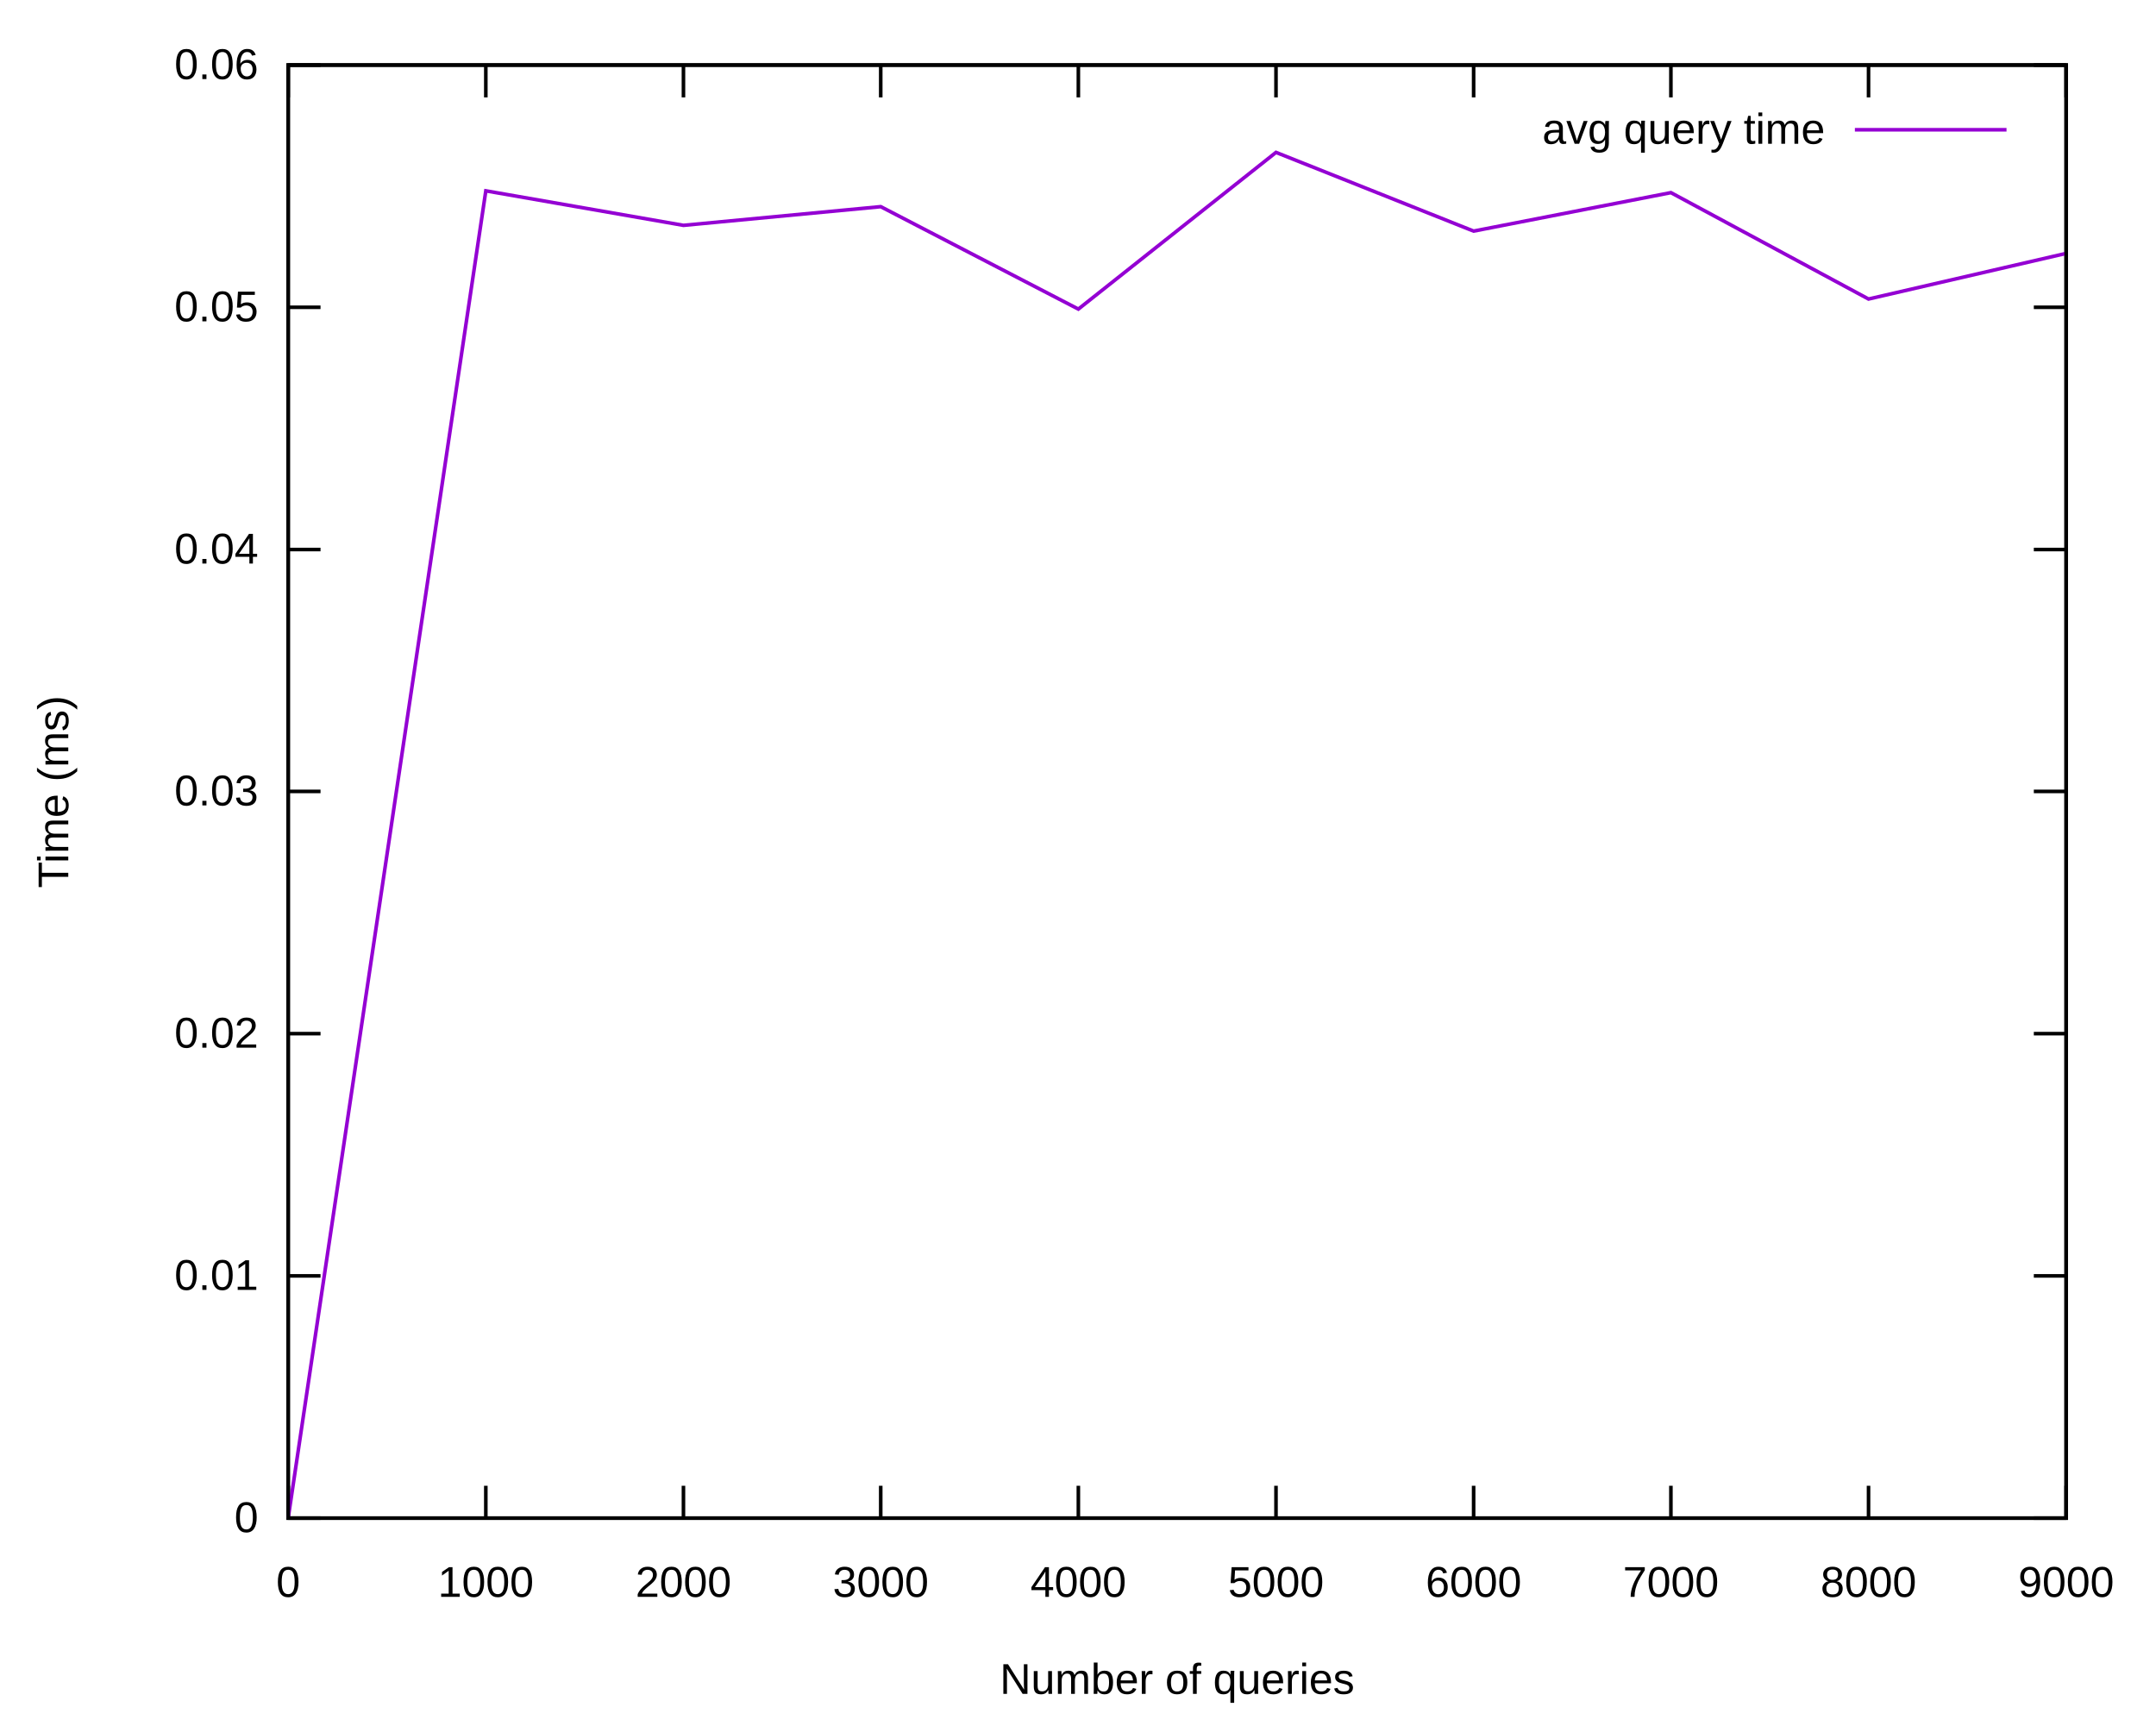
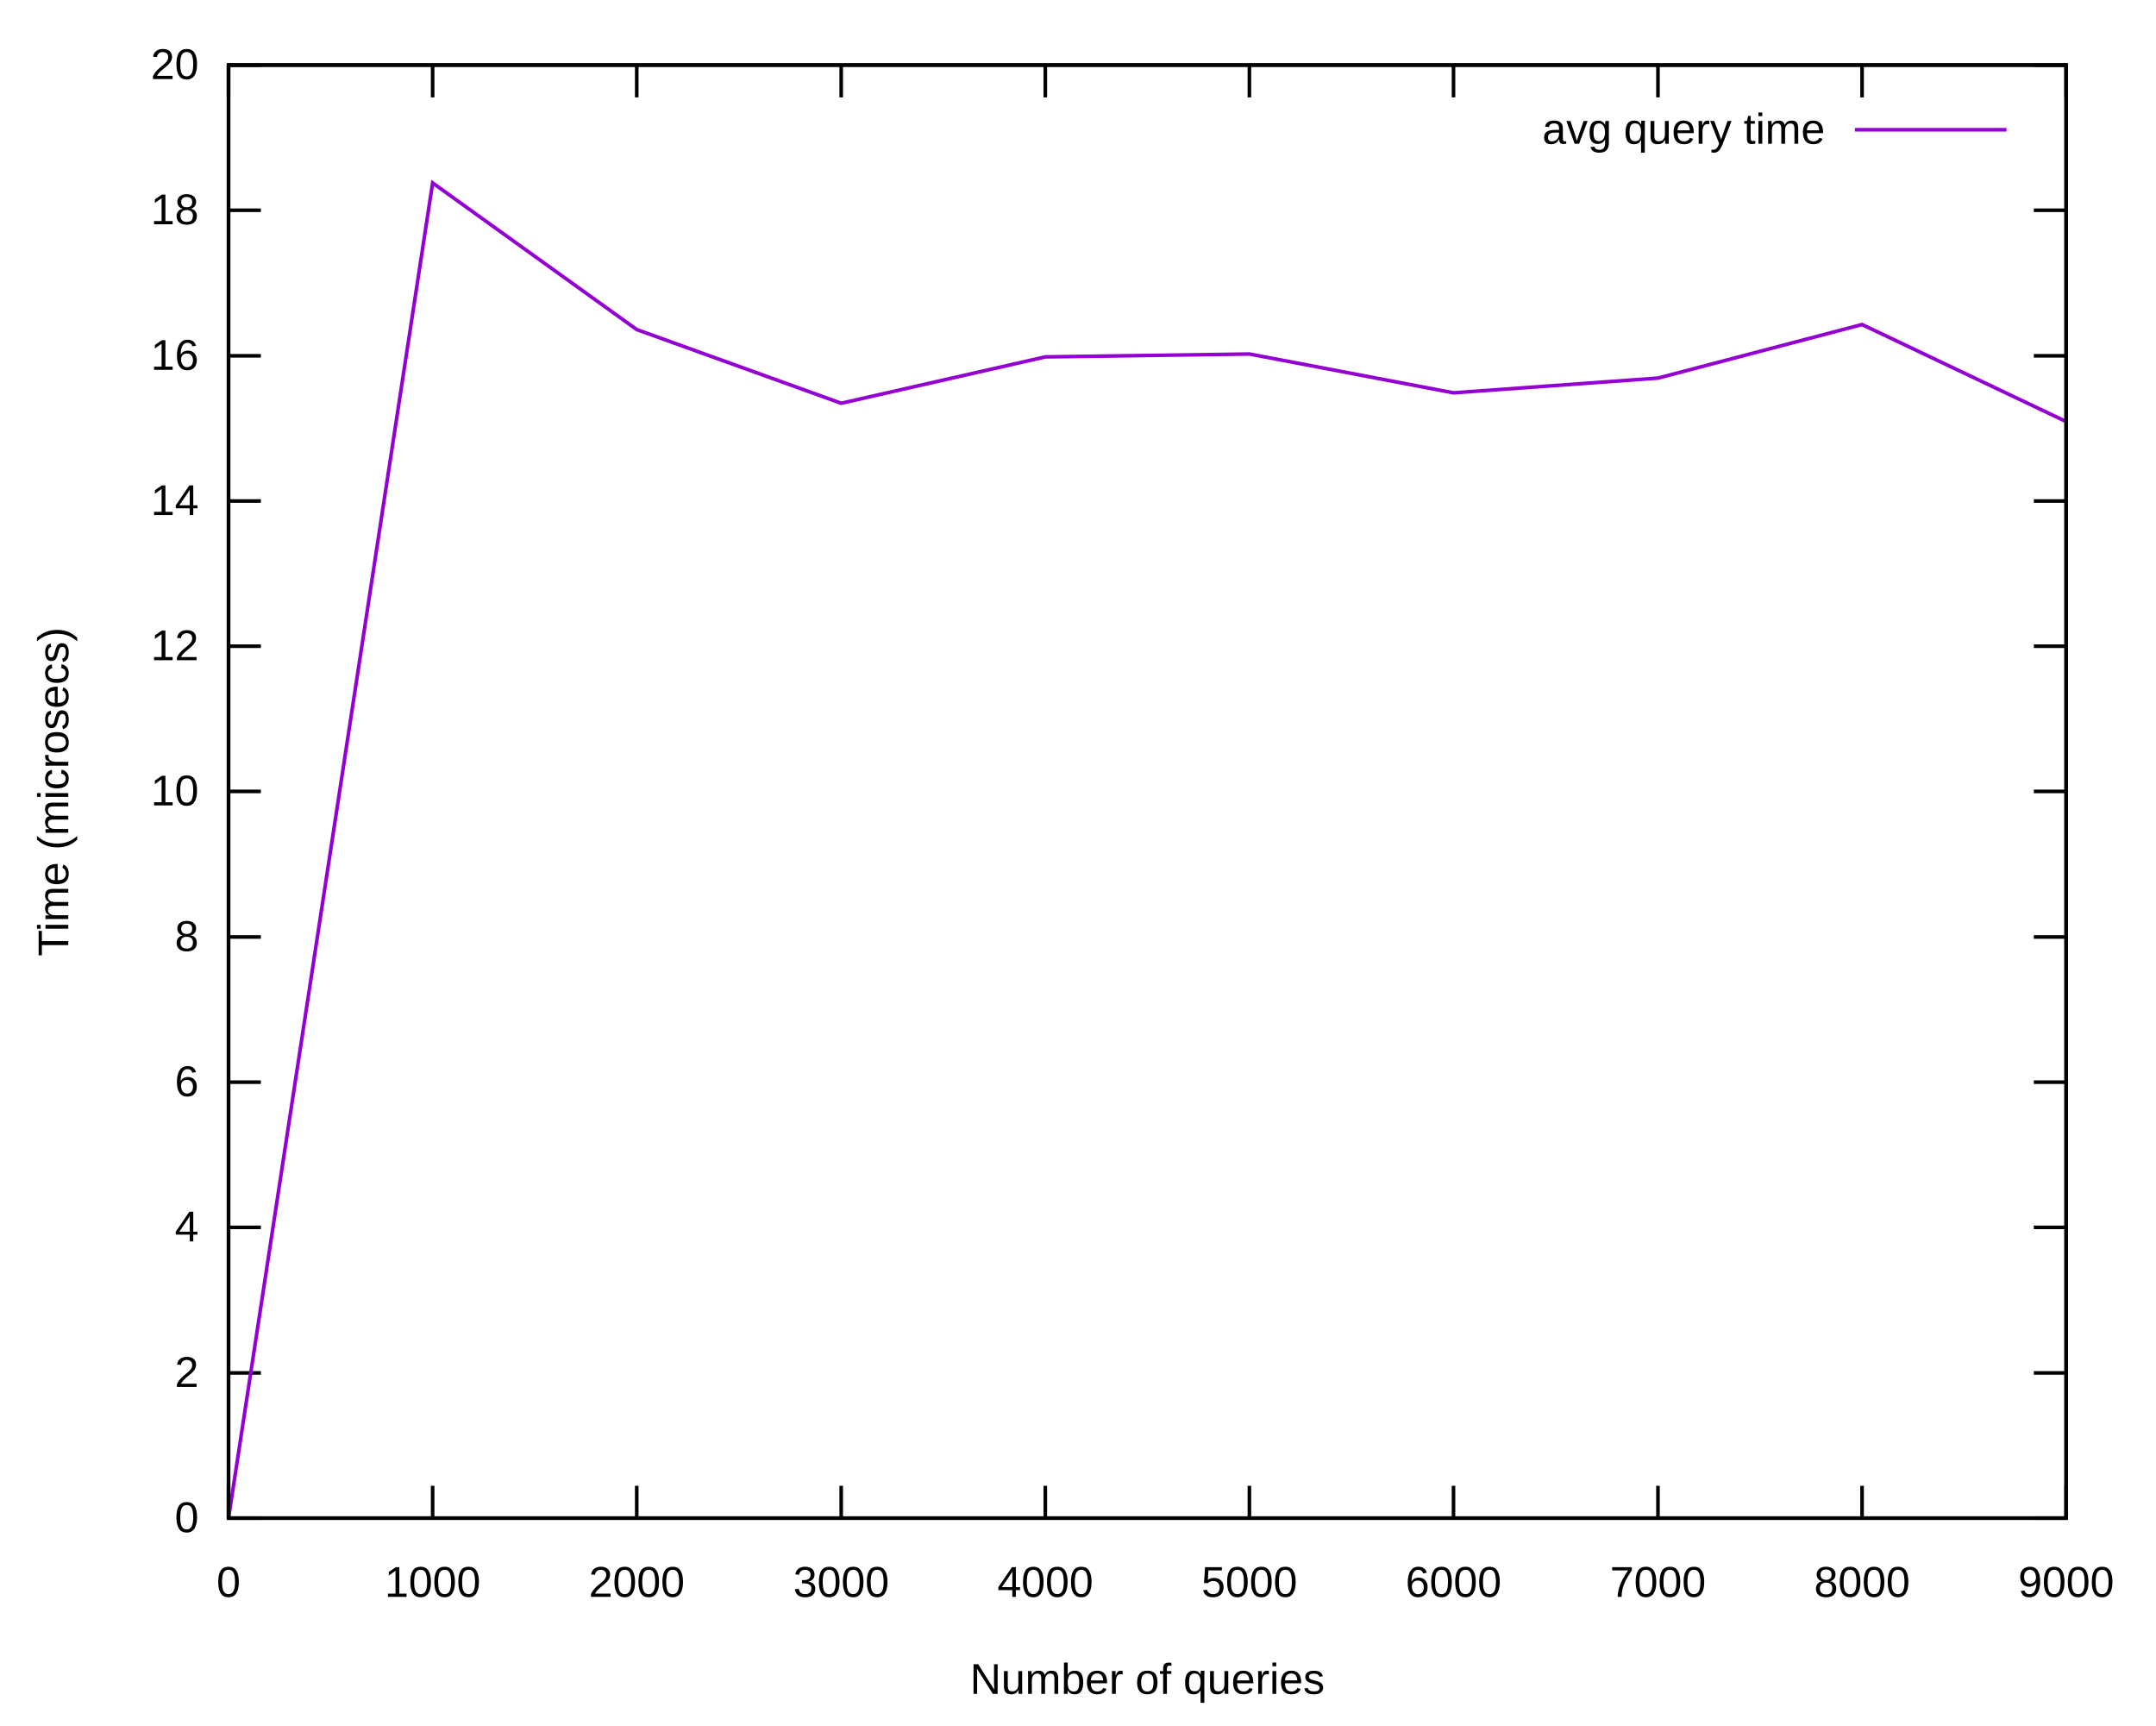
<svg xmlns="http://www.w3.org/2000/svg" xmlns:xlink="http://www.w3.org/1999/xlink" width="600" height="480" viewBox="0 0 600 480">
  <g id="gnuplot_canvas">
    <rect x="0" y="0" width="600" height="480" fill="none" />
    <defs>
      <circle id="gpDot" r="0.5" stroke-width="0.5" stroke="currentColor" />
      <path id="gpPt0" stroke-width="0.222" stroke="currentColor" d="M-1,0 h2 M0,-1 v2" />
      <path id="gpPt1" stroke-width="0.222" stroke="currentColor" d="M-1,-1 L1,1 M1,-1 L-1,1" />
      <path id="gpPt2" stroke-width="0.222" stroke="currentColor" d="M-1,0 L1,0 M0,-1 L0,1 M-1,-1 L1,1 M-1,1 L1,-1" />
      <rect id="gpPt3" stroke-width="0.222" stroke="currentColor" x="-1" y="-1" width="2" height="2" />
      <rect id="gpPt4" stroke-width="0.222" stroke="currentColor" fill="currentColor" x="-1" y="-1" width="2" height="2" />
      <circle id="gpPt5" stroke-width="0.222" stroke="currentColor" cx="0" cy="0" r="1" />
      <use xlink:href="#gpPt5" id="gpPt6" fill="currentColor" stroke="none" />
      <path id="gpPt7" stroke-width="0.222" stroke="currentColor" d="M0,-1.33 L-1.33,0.67 L1.33,0.67 z" />
      <use xlink:href="#gpPt7" id="gpPt8" fill="currentColor" stroke="none" />
      <use xlink:href="#gpPt7" id="gpPt9" stroke="currentColor" transform="rotate(180)" />
      <use xlink:href="#gpPt9" id="gpPt10" fill="currentColor" stroke="none" />
      <use xlink:href="#gpPt3" id="gpPt11" stroke="currentColor" transform="rotate(45)" />
      <use xlink:href="#gpPt11" id="gpPt12" fill="currentColor" stroke="none" />
      <path id="gpPt13" stroke-width="0.222" stroke="currentColor" d="M0,1.330 L1.265,0.411 L0.782,-1.067 L-0.782,-1.076 L-1.265,0.411 z" />
      <use xlink:href="#gpPt13" id="gpPt14" fill="currentColor" stroke="none" />
      <filter id="textbox" filterUnits="objectBoundingBox" x="0" y="0" height="1" width="1">
        <feFlood flood-color="white" flood-opacity="1" result="bgnd" />
        <feComposite in="SourceGraphic" in2="bgnd" operator="atop" />
      </filter>
      <filter id="greybox" filterUnits="objectBoundingBox" x="0" y="0" height="1" width="1">
        <feFlood flood-color="lightgrey" flood-opacity="1" result="grey" />
        <feComposite in="SourceGraphic" in2="grey" operator="atop" />
      </filter>
    </defs>
    <g fill="none" color="white" stroke="currentColor" stroke-width="1.00" stroke-linecap="butt" stroke-linejoin="miter">
</g>
    <g fill="none" color="black" stroke="currentColor" stroke-width="1.00" stroke-linecap="butt" stroke-linejoin="miter">
-       <path stroke="black" d="M80.2,422.4 L89.2,422.4 M575.0,422.4 L566.0,422.4  " />
-       <g transform="translate(71.9,426.3)" stroke="none" fill="black" font-family="Arial" font-size="12.00" text-anchor="end">
+       <path stroke="black" d="M63.6,422.4 L72.6,422.4 M575.0,422.4 L566.0,422.4  " />
+       <g transform="translate(55.3,426.3)" stroke="none" fill="black" font-family="Arial" font-size="12.00" text-anchor="end">
        <text>
          <tspan font-family="Arial"> 0</tspan>
        </text>
      </g>
    </g>
    <g fill="none" color="black" stroke="currentColor" stroke-width="1.00" stroke-linecap="butt" stroke-linejoin="miter">
-       <path stroke="black" d="M80.2,355.0 L89.2,355.0 M575.0,355.0 L566.0,355.0  " />
-       <g transform="translate(71.9,358.9)" stroke="none" fill="black" font-family="Arial" font-size="12.00" text-anchor="end">
-         <text>
-           <tspan font-family="Arial"> 0.01</tspan>
-         </text>
-       </g>
-     </g>
-     <g fill="none" color="black" stroke="currentColor" stroke-width="1.00" stroke-linecap="butt" stroke-linejoin="miter">
-       <path stroke="black" d="M80.2,287.6 L89.2,287.6 M575.0,287.6 L566.0,287.6  " />
-       <g transform="translate(71.9,291.5)" stroke="none" fill="black" font-family="Arial" font-size="12.00" text-anchor="end">
-         <text>
-           <tspan font-family="Arial"> 0.02</tspan>
-         </text>
-       </g>
-     </g>
-     <g fill="none" color="black" stroke="currentColor" stroke-width="1.00" stroke-linecap="butt" stroke-linejoin="miter">
-       <path stroke="black" d="M80.2,220.2 L89.2,220.2 M575.0,220.2 L566.0,220.2  " />
-       <g transform="translate(71.9,224.1)" stroke="none" fill="black" font-family="Arial" font-size="12.00" text-anchor="end">
-         <text>
-           <tspan font-family="Arial"> 0.03</tspan>
-         </text>
-       </g>
-     </g>
-     <g fill="none" color="black" stroke="currentColor" stroke-width="1.00" stroke-linecap="butt" stroke-linejoin="miter">
-       <path stroke="black" d="M80.2,152.9 L89.2,152.9 M575.0,152.9 L566.0,152.9  " />
-       <g transform="translate(71.9,156.8)" stroke="none" fill="black" font-family="Arial" font-size="12.00" text-anchor="end">
-         <text>
-           <tspan font-family="Arial"> 0.04</tspan>
-         </text>
-       </g>
-     </g>
-     <g fill="none" color="black" stroke="currentColor" stroke-width="1.00" stroke-linecap="butt" stroke-linejoin="miter">
-       <path stroke="black" d="M80.2,85.5 L89.2,85.5 M575.0,85.5 L566.0,85.5  " />
-       <g transform="translate(71.9,89.4)" stroke="none" fill="black" font-family="Arial" font-size="12.00" text-anchor="end">
-         <text>
-           <tspan font-family="Arial"> 0.05</tspan>
-         </text>
-       </g>
-     </g>
-     <g fill="none" color="black" stroke="currentColor" stroke-width="1.00" stroke-linecap="butt" stroke-linejoin="miter">
-       <path stroke="black" d="M80.2,18.1 L89.2,18.1 M575.0,18.1 L566.0,18.1  " />
-       <g transform="translate(71.9,22.0)" stroke="none" fill="black" font-family="Arial" font-size="12.00" text-anchor="end">
-         <text>
-           <tspan font-family="Arial"> 0.06</tspan>
-         </text>
-       </g>
-     </g>
-     <g fill="none" color="black" stroke="currentColor" stroke-width="1.00" stroke-linecap="butt" stroke-linejoin="miter">
-       <path stroke="black" d="M80.2,422.4 L80.2,413.4 M80.2,18.1 L80.2,27.1  " />
-       <g transform="translate(80.2,444.3)" stroke="none" fill="black" font-family="Arial" font-size="12.00" text-anchor="middle">
+       <path stroke="black" d="M63.6,382.0 L72.6,382.0 M575.0,382.0 L566.0,382.0  " />
+       <g transform="translate(55.3,385.9)" stroke="none" fill="black" font-family="Arial" font-size="12.00" text-anchor="end">
+         <text>
+           <tspan font-family="Arial"> 2</tspan>
+         </text>
+       </g>
+     </g>
+     <g fill="none" color="black" stroke="currentColor" stroke-width="1.00" stroke-linecap="butt" stroke-linejoin="miter">
+       <path stroke="black" d="M63.6,341.5 L72.6,341.5 M575.0,341.5 L566.0,341.5  " />
+       <g transform="translate(55.3,345.4)" stroke="none" fill="black" font-family="Arial" font-size="12.00" text-anchor="end">
+         <text>
+           <tspan font-family="Arial"> 4</tspan>
+         </text>
+       </g>
+     </g>
+     <g fill="none" color="black" stroke="currentColor" stroke-width="1.00" stroke-linecap="butt" stroke-linejoin="miter">
+       <path stroke="black" d="M63.6,301.1 L72.6,301.1 M575.0,301.1 L566.0,301.1  " />
+       <g transform="translate(55.3,305.0)" stroke="none" fill="black" font-family="Arial" font-size="12.00" text-anchor="end">
+         <text>
+           <tspan font-family="Arial"> 6</tspan>
+         </text>
+       </g>
+     </g>
+     <g fill="none" color="black" stroke="currentColor" stroke-width="1.00" stroke-linecap="butt" stroke-linejoin="miter">
+       <path stroke="black" d="M63.6,260.7 L72.6,260.7 M575.0,260.7 L566.0,260.7  " />
+       <g transform="translate(55.3,264.6)" stroke="none" fill="black" font-family="Arial" font-size="12.00" text-anchor="end">
+         <text>
+           <tspan font-family="Arial"> 8</tspan>
+         </text>
+       </g>
+     </g>
+     <g fill="none" color="black" stroke="currentColor" stroke-width="1.00" stroke-linecap="butt" stroke-linejoin="miter">
+       <path stroke="black" d="M63.6,220.2 L72.6,220.2 M575.0,220.2 L566.0,220.2  " />
+       <g transform="translate(55.3,224.1)" stroke="none" fill="black" font-family="Arial" font-size="12.00" text-anchor="end">
+         <text>
+           <tspan font-family="Arial"> 10</tspan>
+         </text>
+       </g>
+     </g>
+     <g fill="none" color="black" stroke="currentColor" stroke-width="1.00" stroke-linecap="butt" stroke-linejoin="miter">
+       <path stroke="black" d="M63.6,179.8 L72.6,179.8 M575.0,179.8 L566.0,179.8  " />
+       <g transform="translate(55.3,183.7)" stroke="none" fill="black" font-family="Arial" font-size="12.00" text-anchor="end">
+         <text>
+           <tspan font-family="Arial"> 12</tspan>
+         </text>
+       </g>
+     </g>
+     <g fill="none" color="black" stroke="currentColor" stroke-width="1.00" stroke-linecap="butt" stroke-linejoin="miter">
+       <path stroke="black" d="M63.6,139.4 L72.6,139.4 M575.0,139.4 L566.0,139.4  " />
+       <g transform="translate(55.3,143.3)" stroke="none" fill="black" font-family="Arial" font-size="12.00" text-anchor="end">
+         <text>
+           <tspan font-family="Arial"> 14</tspan>
+         </text>
+       </g>
+     </g>
+     <g fill="none" color="black" stroke="currentColor" stroke-width="1.00" stroke-linecap="butt" stroke-linejoin="miter">
+       <path stroke="black" d="M63.6,99.0 L72.6,99.0 M575.0,99.0 L566.0,99.0  " />
+       <g transform="translate(55.3,102.9)" stroke="none" fill="black" font-family="Arial" font-size="12.00" text-anchor="end">
+         <text>
+           <tspan font-family="Arial"> 16</tspan>
+         </text>
+       </g>
+     </g>
+     <g fill="none" color="black" stroke="currentColor" stroke-width="1.00" stroke-linecap="butt" stroke-linejoin="miter">
+       <path stroke="black" d="M63.6,58.5 L72.6,58.5 M575.0,58.5 L566.0,58.5  " />
+       <g transform="translate(55.3,62.4)" stroke="none" fill="black" font-family="Arial" font-size="12.00" text-anchor="end">
+         <text>
+           <tspan font-family="Arial"> 18</tspan>
+         </text>
+       </g>
+     </g>
+     <g fill="none" color="black" stroke="currentColor" stroke-width="1.00" stroke-linecap="butt" stroke-linejoin="miter">
+       <path stroke="black" d="M63.6,18.1 L72.6,18.1 M575.0,18.1 L566.0,18.1  " />
+       <g transform="translate(55.3,22.0)" stroke="none" fill="black" font-family="Arial" font-size="12.00" text-anchor="end">
+         <text>
+           <tspan font-family="Arial"> 20</tspan>
+         </text>
+       </g>
+     </g>
+     <g fill="none" color="black" stroke="currentColor" stroke-width="1.00" stroke-linecap="butt" stroke-linejoin="miter">
+       <path stroke="black" d="M63.6,422.4 L63.6,413.4 M63.6,18.1 L63.6,27.1  " />
+       <g transform="translate(63.6,444.3)" stroke="none" fill="black" font-family="Arial" font-size="12.00" text-anchor="middle">
        <text>
          <tspan font-family="Arial"> 0</tspan>
        </text>
      </g>
    </g>
    <g fill="none" color="black" stroke="currentColor" stroke-width="1.00" stroke-linecap="butt" stroke-linejoin="miter">
-       <path stroke="black" d="M135.2,422.4 L135.2,413.4 M135.2,18.1 L135.2,27.1  " />
-       <g transform="translate(135.2,444.3)" stroke="none" fill="black" font-family="Arial" font-size="12.00" text-anchor="middle">
+       <path stroke="black" d="M120.4,422.4 L120.4,413.4 M120.4,18.1 L120.4,27.1  " />
+       <g transform="translate(120.4,444.3)" stroke="none" fill="black" font-family="Arial" font-size="12.00" text-anchor="middle">
        <text>
          <tspan font-family="Arial"> 1000</tspan>
        </text>
      </g>
    </g>
    <g fill="none" color="black" stroke="currentColor" stroke-width="1.00" stroke-linecap="butt" stroke-linejoin="miter">
-       <path stroke="black" d="M190.2,422.4 L190.2,413.4 M190.2,18.1 L190.2,27.1  " />
-       <g transform="translate(190.2,444.3)" stroke="none" fill="black" font-family="Arial" font-size="12.00" text-anchor="middle">
+       <path stroke="black" d="M177.2,422.4 L177.2,413.4 M177.2,18.1 L177.2,27.1  " />
+       <g transform="translate(177.2,444.3)" stroke="none" fill="black" font-family="Arial" font-size="12.00" text-anchor="middle">
        <text>
          <tspan font-family="Arial"> 2000</tspan>
        </text>
      </g>
    </g>
    <g fill="none" color="black" stroke="currentColor" stroke-width="1.00" stroke-linecap="butt" stroke-linejoin="miter">
-       <path stroke="black" d="M245.1,422.4 L245.1,413.4 M245.1,18.1 L245.1,27.1  " />
-       <g transform="translate(245.1,444.3)" stroke="none" fill="black" font-family="Arial" font-size="12.00" text-anchor="middle">
+       <path stroke="black" d="M234.1,422.4 L234.1,413.4 M234.1,18.1 L234.1,27.1  " />
+       <g transform="translate(234.1,444.3)" stroke="none" fill="black" font-family="Arial" font-size="12.00" text-anchor="middle">
        <text>
          <tspan font-family="Arial"> 3000</tspan>
        </text>
      </g>
    </g>
    <g fill="none" color="black" stroke="currentColor" stroke-width="1.00" stroke-linecap="butt" stroke-linejoin="miter">
-       <path stroke="black" d="M300.1,422.4 L300.1,413.4 M300.1,18.1 L300.1,27.1  " />
-       <g transform="translate(300.1,444.3)" stroke="none" fill="black" font-family="Arial" font-size="12.00" text-anchor="middle">
+       <path stroke="black" d="M290.9,422.4 L290.9,413.4 M290.9,18.1 L290.9,27.1  " />
+       <g transform="translate(290.9,444.3)" stroke="none" fill="black" font-family="Arial" font-size="12.00" text-anchor="middle">
        <text>
          <tspan font-family="Arial"> 4000</tspan>
        </text>
      </g>
    </g>
    <g fill="none" color="black" stroke="currentColor" stroke-width="1.00" stroke-linecap="butt" stroke-linejoin="miter">
-       <path stroke="black" d="M355.1,422.4 L355.1,413.4 M355.1,18.1 L355.1,27.1  " />
-       <g transform="translate(355.1,444.3)" stroke="none" fill="black" font-family="Arial" font-size="12.00" text-anchor="middle">
+       <path stroke="black" d="M347.7,422.4 L347.7,413.4 M347.7,18.1 L347.7,27.1  " />
+       <g transform="translate(347.7,444.3)" stroke="none" fill="black" font-family="Arial" font-size="12.00" text-anchor="middle">
        <text>
          <tspan font-family="Arial"> 5000</tspan>
        </text>
      </g>
    </g>
    <g fill="none" color="black" stroke="currentColor" stroke-width="1.00" stroke-linecap="butt" stroke-linejoin="miter">
-       <path stroke="black" d="M410.1,422.4 L410.1,413.4 M410.1,18.1 L410.1,27.1  " />
-       <g transform="translate(410.1,444.3)" stroke="none" fill="black" font-family="Arial" font-size="12.00" text-anchor="middle">
+       <path stroke="black" d="M404.5,422.4 L404.5,413.4 M404.5,18.1 L404.5,27.1  " />
+       <g transform="translate(404.5,444.3)" stroke="none" fill="black" font-family="Arial" font-size="12.00" text-anchor="middle">
        <text>
          <tspan font-family="Arial"> 6000</tspan>
        </text>
      </g>
    </g>
    <g fill="none" color="black" stroke="currentColor" stroke-width="1.00" stroke-linecap="butt" stroke-linejoin="miter">
-       <path stroke="black" d="M465.0,422.4 L465.0,413.4 M465.0,18.1 L465.0,27.1  " />
-       <g transform="translate(465.0,444.3)" stroke="none" fill="black" font-family="Arial" font-size="12.00" text-anchor="middle">
+       <path stroke="black" d="M461.4,422.4 L461.4,413.4 M461.4,18.1 L461.4,27.1  " />
+       <g transform="translate(461.4,444.3)" stroke="none" fill="black" font-family="Arial" font-size="12.00" text-anchor="middle">
        <text>
          <tspan font-family="Arial"> 7000</tspan>
        </text>
      </g>
    </g>
    <g fill="none" color="black" stroke="currentColor" stroke-width="1.00" stroke-linecap="butt" stroke-linejoin="miter">
-       <path stroke="black" d="M520.0,422.4 L520.0,413.4 M520.0,18.1 L520.0,27.1  " />
-       <g transform="translate(520.0,444.3)" stroke="none" fill="black" font-family="Arial" font-size="12.00" text-anchor="middle">
+       <path stroke="black" d="M518.2,422.4 L518.2,413.4 M518.2,18.1 L518.2,27.1  " />
+       <g transform="translate(518.2,444.3)" stroke="none" fill="black" font-family="Arial" font-size="12.00" text-anchor="middle">
        <text>
          <tspan font-family="Arial"> 8000</tspan>
        </text>
      </g>
    </g>
    <g fill="none" color="black" stroke="currentColor" stroke-width="1.00" stroke-linecap="butt" stroke-linejoin="miter">
      <path stroke="black" d="M575.0,422.4 L575.0,413.4 M575.0,18.1 L575.0,27.1  " />
      <g transform="translate(575.0,444.3)" stroke="none" fill="black" font-family="Arial" font-size="12.00" text-anchor="middle">
        <text>
          <tspan font-family="Arial"> 9000</tspan>
        </text>
      </g>
    </g>
    <g fill="none" color="black" stroke="currentColor" stroke-width="1.00" stroke-linecap="butt" stroke-linejoin="miter">
</g>
    <g fill="none" color="black" stroke="currentColor" stroke-width="1.00" stroke-linecap="butt" stroke-linejoin="miter">
-       <path stroke="black" d="M80.2,18.1 L80.2,422.4 L575.0,422.4 L575.0,18.1 L80.2,18.1 Z  " />
+       <path stroke="black" d="M63.6,18.1 L63.6,422.4 L575.0,422.4 L575.0,18.1 L63.6,18.1 Z  " />
    </g>
    <g fill="none" color="black" stroke="currentColor" stroke-width="1.00" stroke-linecap="butt" stroke-linejoin="miter">
      <g transform="translate(19.0,220.3) rotate(270)" stroke="none" fill="black" font-family="Arial" font-size="12.00" text-anchor="middle">
        <text>
-           <tspan font-family="Arial">Time (ms)</tspan>
-         </text>
-       </g>
-     </g>
-     <g fill="none" color="black" stroke="currentColor" stroke-width="1.00" stroke-linecap="butt" stroke-linejoin="miter">
-       <g transform="translate(327.6,471.3)" stroke="none" fill="black" font-family="Arial" font-size="12.00" text-anchor="middle">
+           <tspan font-family="Arial">Time (microsecs)</tspan>
+         </text>
+       </g>
+     </g>
+     <g fill="none" color="black" stroke="currentColor" stroke-width="1.00" stroke-linecap="butt" stroke-linejoin="miter">
+       <g transform="translate(319.3,471.3)" stroke="none" fill="black" font-family="Arial" font-size="12.00" text-anchor="middle">
        <text>
          <tspan font-family="Arial">Number of queries</tspan>
        </text>
      </g>
    </g>
    <g fill="none" color="black" stroke="currentColor" stroke-width="1.00" stroke-linecap="butt" stroke-linejoin="miter">
</g>
    <g id="gnuplot_plot_1">
      <g fill="none" color="black" stroke="currentColor" stroke-width="1.00" stroke-linecap="butt" stroke-linejoin="miter">
        <g transform="translate(507.9,40.0)" stroke="none" fill="black" font-family="Arial" font-size="12.00" text-anchor="end">
          <text>
            <tspan font-family="Arial">avg query time</tspan>
          </text>
        </g>
      </g>
      <g fill="none" color="black" stroke="currentColor" stroke-width="1.00" stroke-linecap="butt" stroke-linejoin="miter">
-         <path stroke="rgb(148,   0, 211)" d="M516.2,36.1 L558.4,36.1 M80.2,422.4 L135.2,53.1 L190.2,62.7 L245.1,57.5 L300.1,86.0 L355.1,42.4   L410.1,64.3 L465.0,53.6 L520.0,83.2 L575.0,70.5  " />
+         <path stroke="rgb(148,   0, 211)" d="M516.2,36.1 L558.4,36.1 M63.6,422.4 L120.4,50.9 L177.2,91.7 L234.1,112.2 L290.9,99.3 L347.7,98.5   L404.5,109.3 L461.4,105.2 L518.2,90.3 L575.0,117.3  " />
      </g>
    </g>
    <g fill="none" color="white" stroke="rgb(148,   0, 211)" stroke-width="2.00" stroke-linecap="butt" stroke-linejoin="miter">
</g>
    <g fill="none" color="black" stroke="currentColor" stroke-width="2.00" stroke-linecap="butt" stroke-linejoin="miter">
</g>
    <g fill="none" color="black" stroke="black" stroke-width="1.00" stroke-linecap="butt" stroke-linejoin="miter">
</g>
    <g fill="none" color="black" stroke="currentColor" stroke-width="1.00" stroke-linecap="butt" stroke-linejoin="miter">
-       <path stroke="black" d="M80.2,18.1 L80.2,422.4 L575.0,422.4 L575.0,18.1 L80.2,18.1 Z  " />
+       <path stroke="black" d="M63.6,18.1 L63.6,422.4 L575.0,422.4 L575.0,18.1 L63.6,18.1 Z  " />
    </g>
    <g fill="none" color="black" stroke="currentColor" stroke-width="1.00" stroke-linecap="butt" stroke-linejoin="miter">
</g>
  </g>
</svg>
